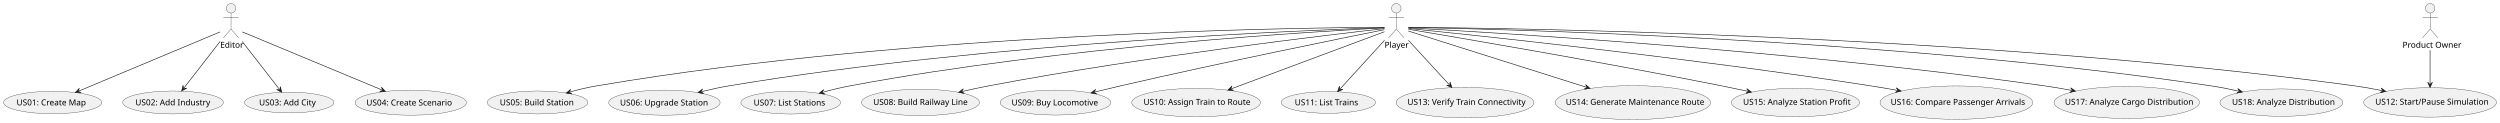
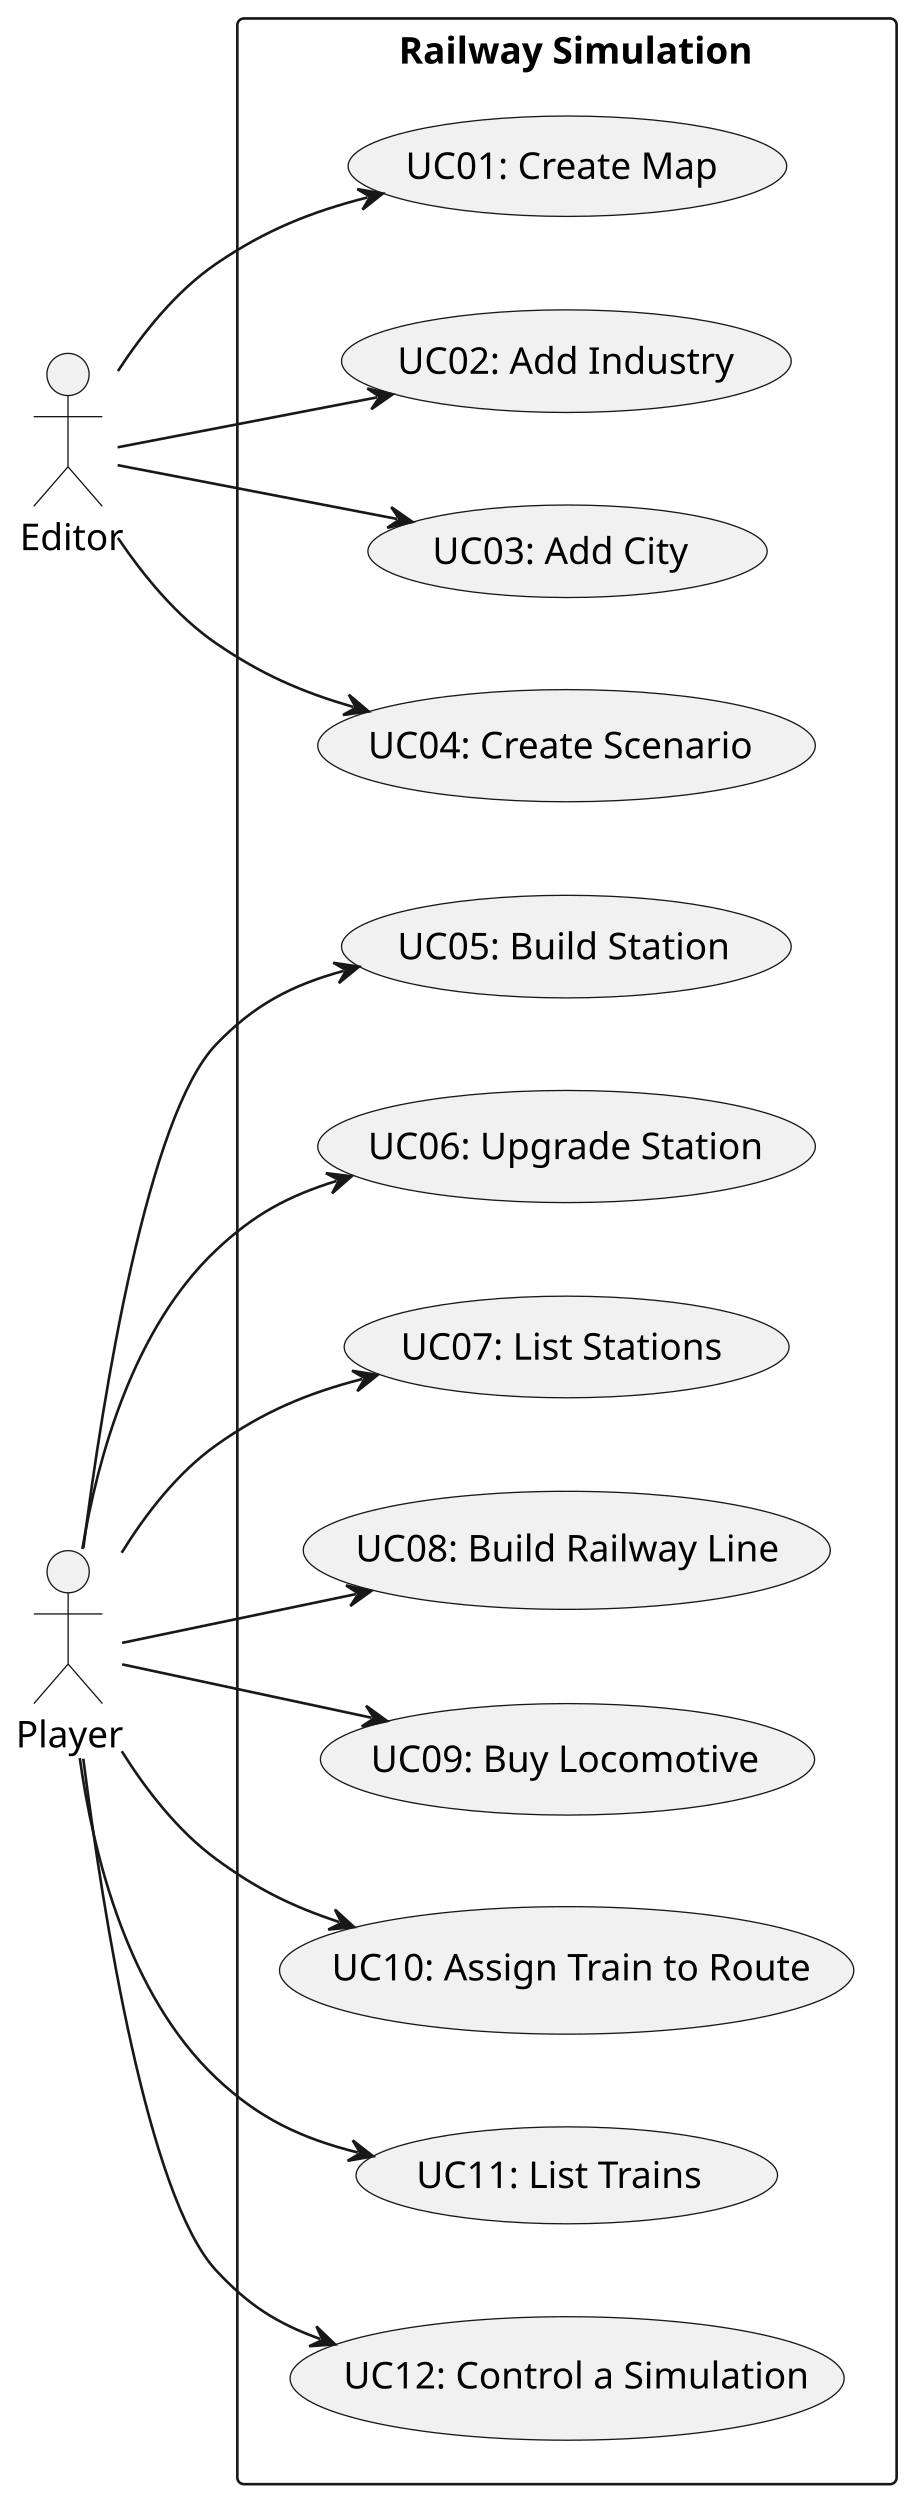
- <svg xmlns="http://www.w3.org/2000/svg" contentStyleType="text/css" height="207px" preserveAspectRatio="none" style="width:4218px;height:207px;background:#FFFFFF;" version="1.1" viewBox="0 0 4218 207" width="4218px" zoomAndPan="magnify">
+ <svg xmlns="http://www.w3.org/2000/svg" contentStyleType="text/css" height="948px" preserveAspectRatio="none" style="width:346px;height:948px;background:#FFFFFF;" version="1.1" viewBox="0 0 346 948" width="346px" zoomAndPan="magnify">
  <defs />
  <g>
+     <g id="cluster_Railway Simulation">
+       <rect fill="none" height="935" rx="2.5" ry="2.5" style="stroke:#181818;stroke-width:1.0;" width="250" x="90" y="7" />
+       <text fill="#000000" font-family="sans-serif" font-size="14" font-weight="bold" lengthAdjust="spacing" textLength="127.586" x="151.207" y="24.107">Railway Simulation</text>
+     </g>
+     <g id="elem_UC1">
+       <ellipse cx="215.163" cy="63.032" fill="#F1F1F1" rx="83.163" ry="19.032" style="stroke:#181818;stroke-width:0.5;" />
+       <text fill="#000000" font-family="sans-serif" font-size="14" lengthAdjust="spacing" textLength="116.717" x="153.804" y="67.836">UC01: Create Map</text>
+     </g>
+     <g id="elem_UC2">
+       <ellipse cx="214.769" cy="136.954" fill="#F1F1F1" rx="85.269" ry="19.454" style="stroke:#181818;stroke-width:0.5;" />
+       <text fill="#000000" font-family="sans-serif" font-size="14" lengthAdjust="spacing" textLength="122.172" x="150.683" y="141.757">UC02: Add Industry</text>
+     </g>
+     <g id="elem_UC3">
+       <ellipse cx="215.211" cy="209.042" fill="#F1F1F1" rx="75.711" ry="17.542" style="stroke:#181818;stroke-width:0.5;" />
+       <text fill="#000000" font-family="sans-serif" font-size="14" lengthAdjust="spacing" textLength="96.482" x="163.97" y="213.846">UC03: Add City</text>
+     </g>
+     <g id="elem_UC4">
+       <ellipse cx="214.833" cy="282.767" fill="#F1F1F1" rx="94.333" ry="21.267" style="stroke:#181818;stroke-width:0.5;" />
+       <text fill="#000000" font-family="sans-serif" font-size="14" lengthAdjust="spacing" textLength="144.737" x="139.537" y="287.549">UC04: Create Scenario</text>
+     </g>
+     <g id="elem_UC5">
+       <ellipse cx="214.772" cy="358.954" fill="#F1F1F1" rx="85.272" ry="19.454" style="stroke:#181818;stroke-width:0.5;" />
+       <text fill="#000000" font-family="sans-serif" font-size="14" lengthAdjust="spacing" textLength="122.179" x="150.683" y="363.758">UC05: Build Station</text>
+     </g>
+     <g id="elem_UC6">
+       <ellipse cx="214.838" cy="434.768" fill="#F1F1F1" rx="94.338" ry="21.268" style="stroke:#181818;stroke-width:0.5;" />
+       <text fill="#000000" font-family="sans-serif" font-size="14" lengthAdjust="spacing" textLength="144.751" x="139.537" y="439.55">UC06: Upgrade Station</text>
+     </g>
+     <g id="elem_UC7">
+       <ellipse cx="214.862" cy="510.772" fill="#F1F1F1" rx="84.362" ry="19.272" style="stroke:#181818;stroke-width:0.5;" />
+       <text fill="#000000" font-family="sans-serif" font-size="14" lengthAdjust="spacing" textLength="119.834" x="151.945" y="515.576">UC07: List Stations</text>
+     </g>
+     <g id="elem_UC8">
+       <ellipse cx="214.926" cy="587.885" fill="#F1F1F1" rx="99.926" ry="22.385" style="stroke:#181818;stroke-width:0.5;" />
+       <text fill="#000000" font-family="sans-serif" font-size="14" lengthAdjust="spacing" textLength="157.965" x="134.816" y="592.094">UC08: Build Railway Line</text>
+     </g>
+     <g id="elem_UC9">
+       <ellipse cx="215.191" cy="667.138" fill="#F1F1F1" rx="93.691" ry="21.138" style="stroke:#181818;stroke-width:0.5;" />
+       <text fill="#000000" font-family="sans-serif" font-size="14" lengthAdjust="spacing" textLength="143.179" x="140.601" y="671.942">UC09: Buy Locomotive</text>
+     </g>
+     <g id="elem_UC10">
+       <ellipse cx="214.879" cy="747.176" fill="#F1F1F1" rx="108.879" ry="24.176" style="stroke:#181818;stroke-width:0.5;" />
+       <text fill="#000000" font-family="sans-serif" font-size="14" lengthAdjust="spacing" textLength="178.192" x="125.783" y="750.973">UC10: Assign Train to Route</text>
+     </g>
+     <g id="elem_UC11">
+       <ellipse cx="214.931" cy="824.886" fill="#F1F1F1" rx="79.931" ry="18.386" style="stroke:#181818;stroke-width:0.5;" />
+       <text fill="#000000" font-family="sans-serif" font-size="14" lengthAdjust="spacing" textLength="108.144" x="157.859" y="829.69">UC11: List Trains</text>
+     </g>
+     <g id="elem_UC12">
+       <ellipse cx="215.053" cy="901.911" fill="#F1F1F1" rx="105.053" ry="23.411" style="stroke:#181818;stroke-width:0.5;" />
+       <text fill="#000000" font-family="sans-serif" font-size="14" lengthAdjust="spacing" textLength="169.634" x="130.236" y="905.707">UC12: Control a Simulation</text>
+     </g>
    <g id="elem_Editor">
-       <ellipse cx="389.786" cy="14" fill="#F1F1F1" rx="8" ry="8" style="stroke:#181818;stroke-width:0.5;" />
-       <path d="M389.786,22 L389.786,49 M376.786,30 L402.786,30 M389.786,49 L376.786,64 M389.786,49 L402.786,64 " fill="none" style="stroke:#181818;stroke-width:0.5;" />
-       <text fill="#000000" font-family="sans-serif" font-size="14" lengthAdjust="spacing" textLength="36.572" x="371.5" y="80.607">Editor</text>
+       <ellipse cx="25.786" cy="142" fill="#F1F1F1" rx="8" ry="8" style="stroke:#181818;stroke-width:0.5;" />
+       <path d="M25.786,150 L25.786,177 M12.786,158 L38.786,158 M25.786,177 L12.786,192 M25.786,177 L38.786,192 " fill="none" style="stroke:#181818;stroke-width:0.5;" />
+       <text fill="#000000" font-family="sans-serif" font-size="14" lengthAdjust="spacing" textLength="36.572" x="7.5" y="208.607">Editor</text>
    </g>
    <g id="elem_Player">
-       <ellipse cx="2355.841" cy="14" fill="#F1F1F1" rx="8" ry="8" style="stroke:#181818;stroke-width:0.5;" />
-       <path d="M2355.841,22 L2355.841,49 M2342.841,30 L2368.841,30 M2355.841,49 L2342.841,64 M2355.841,49 L2368.841,64 " fill="none" style="stroke:#181818;stroke-width:0.5;" />
-       <text fill="#000000" font-family="sans-serif" font-size="14" lengthAdjust="spacing" textLength="39.683" x="2336" y="80.607">Player</text>
+       <ellipse cx="25.841" cy="596" fill="#F1F1F1" rx="8" ry="8" style="stroke:#181818;stroke-width:0.5;" />
+       <path d="M25.841,604 L25.841,631 M12.841,612 L38.841,612 M25.841,631 L12.841,646 M25.841,631 L38.841,646 " fill="none" style="stroke:#181818;stroke-width:0.5;" />
+       <text fill="#000000" font-family="sans-serif" font-size="14" lengthAdjust="spacing" textLength="39.683" x="6" y="662.607">Player</text>
    </g>
-     <g id="elem_PO">
-       <ellipse cx="4100.186" cy="14" fill="#F1F1F1" rx="8" ry="8" style="stroke:#181818;stroke-width:0.5;" />
-       <path d="M4100.186,22 L4100.186,49 M4087.186,30 L4113.186,30 M4100.186,49 L4087.186,64 M4100.186,49 L4113.186,64 " fill="none" style="stroke:#181818;stroke-width:0.5;" />
-       <text fill="#000000" font-family="sans-serif" font-size="14" lengthAdjust="spacing" textLength="93.372" x="4053.5" y="80.607">Product Owner</text>
+     <g id="link_Player_UC5">
+       <path d="M31.61,587.03 C39.17,528.39 56,423.05 82,396 C96.35,381.07 110.402,373.602 130.342,368.152 " fill="none" id="Player-to-UC5" style="stroke:#181818;stroke-width:1.0;" />
+       <polygon fill="#181818" points="136.13,366.57,126.394,365.084,131.307,367.888,128.503,372.801,136.13,366.57" style="stroke:#181818;stroke-width:1.0;" />
    </g>
-     <g id="elem_UC1">
-       <ellipse cx="88.868" cy="172.974" fill="#F1F1F1" rx="82.868" ry="18.974" style="stroke:#181818;stroke-width:0.5;" />
-       <text fill="#000000" font-family="sans-serif" font-size="14" lengthAdjust="spacing" textLength="115.944" x="27.895" y="177.777">US01: Create Map</text>
+     <g id="link_Player_UC6">
+       <path d="M31.24,587.36 C36.99,552.82 50.49,503.74 82,474 C96.16,460.63 108.959,453.597 127.629,447.807 " fill="none" id="Player-to-UC6" style="stroke:#181818;stroke-width:1.0;" />
+       <polygon fill="#181818" points="133.36,446.03,123.579,444.875,128.584,447.511,125.949,452.516,133.36,446.03" style="stroke:#181818;stroke-width:1.0;" />
    </g>
-     <g id="elem_UC2">
-       <ellipse cx="291.969" cy="172.894" fill="#F1F1F1" rx="84.969" ry="19.394" style="stroke:#181818;stroke-width:0.5;" />
-       <text fill="#000000" font-family="sans-serif" font-size="14" lengthAdjust="spacing" textLength="121.399" x="228.269" y="177.697">US02: Add Industry</text>
+     <g id="link_Player_UC7">
+       <path d="M46.14,588.8 C55.2,574.15 67.29,558.46 82,548 C99.94,535.25 116.344,528.394 137.394,522.904 " fill="none" id="Player-to-UC7" style="stroke:#181818;stroke-width:1.0;" />
+       <polygon fill="#181818" points="143.2,521.39,133.482,519.791,138.362,522.652,135.501,527.532,143.2,521.39" style="stroke:#181818;stroke-width:1.0;" />
    </g>
-     <g id="elem_UC3">
-       <ellipse cx="487.939" cy="172.988" fill="#F1F1F1" rx="75.439" ry="17.488" style="stroke:#181818;stroke-width:0.5;" />
-       <text fill="#000000" font-family="sans-serif" font-size="14" lengthAdjust="spacing" textLength="95.71" x="437.084" y="177.792">US03: Add City</text>
+     <g id="link_Player_UC8">
+       <path d="M46.31,622.97 C68.61,618.32 100.756,611.614 134.966,604.484 " fill="none" id="Player-to-UC8" style="stroke:#181818;stroke-width:1.0;" />
+       <polygon fill="#181818" points="140.84,603.26,131.213,601.181,135.945,604.28,132.845,609.012,140.84,603.26" style="stroke:#181818;stroke-width:1.0;" />
    </g>
-     <g id="elem_UC4">
-       <ellipse cx="693.014" cy="173.203" fill="#F1F1F1" rx="94.014" ry="21.203" style="stroke:#181818;stroke-width:0.5;" />
-       <text fill="#000000" font-family="sans-serif" font-size="14" lengthAdjust="spacing" textLength="143.965" x="618.032" y="178.006">US04: Create Scenario</text>
+     <g id="link_Player_UC9">
+       <path d="M46.31,631.13 C69.92,636.18 105.273,643.745 140.933,651.375 " fill="none" id="Player-to-UC9" style="stroke:#181818;stroke-width:1.0;" />
+       <polygon fill="#181818" points="146.8,652.63,138.836,646.836,141.911,651.584,137.162,654.658,146.8,652.63" style="stroke:#181818;stroke-width:1.0;" />
    </g>
-     <g id="elem_UC5">
-       <ellipse cx="906.971" cy="172.894" fill="#F1F1F1" rx="84.971" ry="19.394" style="stroke:#181818;stroke-width:0.5;" />
-       <text fill="#000000" font-family="sans-serif" font-size="14" lengthAdjust="spacing" textLength="121.406" x="843.268" y="177.698">US05: Build Station</text>
+     <g id="link_Player_UC10">
+       <path d="M46.17,664.06 C55.3,678.6 67.43,694.33 82,705 C97.42,716.3 110.31,722.725 128.59,728.845 " fill="none" id="Player-to-UC10" style="stroke:#181818;stroke-width:1.0;" />
+       <polygon fill="#181818" points="134.28,730.75,127.016,724.1,129.539,729.163,124.476,731.686,134.28,730.75" style="stroke:#181818;stroke-width:1.0;" />
    </g>
-     <g id="elem_UC6">
-       <ellipse cx="1121.02" cy="173.204" fill="#F1F1F1" rx="94.02" ry="21.204" style="stroke:#181818;stroke-width:0.5;" />
-       <text fill="#000000" font-family="sans-serif" font-size="14" lengthAdjust="spacing" textLength="143.978" x="1046.031" y="178.008">US06: Upgrade Station</text>
+     <g id="link_Player_UC11">
+       <path d="M30.25,666.66 C35.34,703.14 48.41,756.24 82,788 C98.17,803.29 114.318,810.898 135.688,816.228 " fill="none" id="Player-to-UC11" style="stroke:#181818;stroke-width:1.0;" />
+       <polygon fill="#181818" points="141.51,817.68,133.745,811.621,136.659,816.47,131.81,819.383,141.51,817.68" style="stroke:#181818;stroke-width:1.0;" />
    </g>
-     <g id="elem_UC7">
-       <ellipse cx="1334.064" cy="173.213" fill="#F1F1F1" rx="84.064" ry="19.213" style="stroke:#181818;stroke-width:0.5;" />
-       <text fill="#000000" font-family="sans-serif" font-size="14" lengthAdjust="spacing" textLength="119.061" x="1271.533" y="178.016">US07: List Stations</text>
-     </g>
-     <g id="elem_UC8">
-       <ellipse cx="1553.093" cy="172.819" fill="#F1F1F1" rx="99.593" ry="22.319" style="stroke:#181818;stroke-width:0.5;" />
-       <text fill="#000000" font-family="sans-serif" font-size="14" lengthAdjust="spacing" textLength="157.192" x="1473.269" y="177.061">US08: Build Railway Line</text>
-     </g>
-     <g id="elem_UC9">
-       <ellipse cx="1780.873" cy="173.075" fill="#F1F1F1" rx="93.373" ry="21.075" style="stroke:#181818;stroke-width:0.5;" />
-       <text fill="#000000" font-family="sans-serif" font-size="14" lengthAdjust="spacing" textLength="142.406" x="1706.67" y="177.878">US09: Buy Locomotive</text>
-     </g>
-     <g id="elem_UC10">
-       <ellipse cx="2018.033" cy="173.107" fill="#F1F1F1" rx="108.533" ry="24.107" style="stroke:#181818;stroke-width:0.5;" />
-       <text fill="#000000" font-family="sans-serif" font-size="14" lengthAdjust="spacing" textLength="177.42" x="1929.323" y="176.903">US10: Assign Train to Route</text>
-     </g>
-     <g id="elem_UC11">
-       <ellipse cx="2241.145" cy="172.829" fill="#F1F1F1" rx="79.645" ry="18.329" style="stroke:#181818;stroke-width:0.5;" />
-       <text fill="#000000" font-family="sans-serif" font-size="14" lengthAdjust="spacing" textLength="107.372" x="2184.459" y="177.633">US11: List Trains</text>
-     </g>
-     <g id="elem_UC12">
-       <ellipse cx="4100.04" cy="172.808" fill="#F1F1F1" rx="112.04" ry="24.808" style="stroke:#181818;stroke-width:0.5;" />
-       <text fill="#000000" font-family="sans-serif" font-size="14" lengthAdjust="spacing" textLength="185.206" x="4007.437" y="176.605">US12: Start/Pause Simulation</text>
-     </g>
-     <g id="elem_UC13">
-       <ellipse cx="2471.767" cy="173.153" fill="#F1F1F1" rx="116.267" ry="25.653" style="stroke:#181818;stroke-width:0.5;" />
-       <text fill="#000000" font-family="sans-serif" font-size="14" lengthAdjust="spacing" textLength="194.517" x="2374.509" y="176.95">US13: Verify Train Connectivity</text>
-     </g>
-     <g id="elem_UC14">
-       <ellipse cx="2755.003" cy="173.101" fill="#F1F1F1" rx="131.003" ry="28.601" style="stroke:#181818;stroke-width:0.5;" />
-       <text fill="#000000" font-family="sans-serif" font-size="14" lengthAdjust="spacing" textLength="226.475" x="2641.765" y="176.897">US14: Generate Maintenance Route</text>
-     </g>
-     <g id="elem_UC15">
-       <ellipse cx="3029.186" cy="173.037" fill="#F1F1F1" rx="108.186" ry="24.037" style="stroke:#181818;stroke-width:0.5;" />
-       <text fill="#000000" font-family="sans-serif" font-size="14" lengthAdjust="spacing" textLength="176.648" x="2940.862" y="176.834">US15: Analyze Station Profit</text>
-     </g>
-     <g id="elem_UC16">
-       <ellipse cx="3300.809" cy="173.162" fill="#F1F1F1" rx="128.809" ry="28.162" style="stroke:#181818;stroke-width:0.5;" />
-       <text fill="#000000" font-family="sans-serif" font-size="14" lengthAdjust="spacing" textLength="221.758" x="3189.93" y="176.959">US16: Compare Passenger Arrivals</text>
-     </g>
-     <g id="elem_UC17">
-       <ellipse cx="3588.196" cy="172.939" fill="#F1F1F1" rx="122.696" ry="26.939" style="stroke:#181818;stroke-width:0.5;" />
-       <text fill="#000000" font-family="sans-serif" font-size="14" lengthAdjust="spacing" textLength="208.544" x="3483.924" y="176.736">US17: Analyze Cargo Distribution</text>
-     </g>
-     <g id="elem_UC18">
-       <ellipse cx="3849.172" cy="173.134" fill="#F1F1F1" rx="103.672" ry="23.134" style="stroke:#181818;stroke-width:0.5;" />
-       <text fill="#000000" font-family="sans-serif" font-size="14" lengthAdjust="spacing" textLength="166.523" x="3765.838" y="176.959">US18: Analyze Distribution</text>
+     <g id="link_Player_UC12">
+       <path d="M31.58,666.9 C39.14,726.08 56.04,833.14 82,861 C94.11,873.99 104.598,880.858 121.428,886.948 " fill="none" id="Player-to-UC12" style="stroke:#181818;stroke-width:1.0;" />
+       <polygon fill="#181818" points="127.07,888.99,119.968,882.166,122.368,887.289,117.246,889.689,127.07,888.99" style="stroke:#181818;stroke-width:1.0;" />
    </g>
    <g id="link_Editor_UC1">
-       <path d="M371.17,53.88 C322.59,74.22 197.785,126.463 132.665,153.723 " fill="none" id="Editor-to-UC1" style="stroke:#181818;stroke-width:1.0;" />
-       <polygon fill="#181818" points="127.13,156.04,136.976,156.255,131.742,154.109,133.887,148.875,127.13,156.04" style="stroke:#181818;stroke-width:1.0;" />
+       <path d="M44.72,140.7 C54.08,126.34 66.8,110.38 82,100 C100.67,87.25 117.847,80.354 139.387,74.854 " fill="none" id="Editor-to-UC1" style="stroke:#181818;stroke-width:1.0;" />
+       <polygon fill="#181818" points="145.2,73.37,135.49,71.721,140.355,74.607,137.469,79.472,145.2,73.37" style="stroke:#181818;stroke-width:1.0;" />
    </g>
    <g id="link_Editor_UC2">
-       <path d="M371.34,70 C352.45,94.27 327.343,126.554 310.133,148.684 " fill="none" id="Editor-to-UC2" style="stroke:#181818;stroke-width:1.0;" />
-       <polygon fill="#181818" points="306.45,153.42,315.133,148.771,309.519,149.473,308.817,143.86,306.45,153.42" style="stroke:#181818;stroke-width:1.0;" />
+       <path d="M44.59,169.61 C68.32,165.04 105.988,157.793 142.998,150.673 " fill="none" id="Editor-to-UC2" style="stroke:#181818;stroke-width:1.0;" />
+       <polygon fill="#181818" points="148.89,149.54,139.296,147.312,143.98,150.485,140.808,155.168,148.89,149.54" style="stroke:#181818;stroke-width:1.0;" />
    </g>
    <g id="link_Editor_UC3">
-       <path d="M408.66,70 C428.21,95.13 454.696,129.184 471.646,150.974 " fill="none" id="Editor-to-UC3" style="stroke:#181818;stroke-width:1.0;" />
-       <polygon fill="#181818" points="475.33,155.71,472.961,146.15,472.26,151.763,466.647,151.062,475.33,155.71" style="stroke:#181818;stroke-width:1.0;" />
+       <path d="M44.59,176.39 C69.96,181.27 112.088,189.386 150.548,196.786 " fill="none" id="Editor-to-UC3" style="stroke:#181818;stroke-width:1.0;" />
+       <polygon fill="#181818" points="156.44,197.92,148.358,192.292,151.53,196.975,146.846,200.148,156.44,197.92" style="stroke:#181818;stroke-width:1.0;" />
    </g>
    <g id="link_Editor_UC4">
-       <path d="M408.95,53.88 C456.83,73.79 578,124.176 644.82,151.966 " fill="none" id="Editor-to-UC4" style="stroke:#181818;stroke-width:1.0;" />
-       <polygon fill="#181818" points="650.36,154.27,643.586,147.121,645.743,152.35,640.514,154.507,650.36,154.27" style="stroke:#181818;stroke-width:1.0;" />
-     </g>
-     <g id="link_Player_UC5">
-       <path d="M2335.65,46.04 C2211.5,46.58 1543.58,53.74 1009,144.5 C991.28,147.51 977.959,150.626 961.129,155.326 " fill="none" id="Player-to-UC5" style="stroke:#181818;stroke-width:1.0;" />
-       <polygon fill="#181818" points="955.35,156.94,965.094,158.372,960.166,155.595,962.942,150.667,955.35,156.94" style="stroke:#181818;stroke-width:1.0;" />
-     </g>
-     <g id="link_Player_UC6">
-       <path d="M2335.89,46.6 C2224.74,50.13 1674.48,70.76 1232,144.5 C1214.18,147.47 1200.819,150.335 1183.498,154.695 " fill="none" id="Player-to-UC6" style="stroke:#181818;stroke-width:1.0;" />
-       <polygon fill="#181818" points="1177.68,156.16,1187.384,157.842,1182.529,154.939,1185.431,150.084,1177.68,156.16" style="stroke:#181818;stroke-width:1.0;" />
-     </g>
-     <g id="link_Player_UC7">
-       <path d="M2335.76,46.99 C2236.64,52.08 1792.84,77.72 1436,144.5 C1418.24,147.82 1404.832,151.055 1387.931,155.745 " fill="none" id="Player-to-UC7" style="stroke:#181818;stroke-width:1.0;" />
-       <polygon fill="#181818" points="1382.15,157.35,1391.892,158.798,1386.968,156.013,1389.753,151.089,1382.15,157.35" style="stroke:#181818;stroke-width:1.0;" />
-     </g>
-     <g id="link_Player_UC8">
-       <path d="M2335.97,48.22 C2253.42,57.51 1931.58,95.08 1670,144.5 C1652.88,147.73 1640.322,150.411 1623.302,154.4 " fill="none" id="Player-to-UC8" style="stroke:#181818;stroke-width:1.0;" />
-       <polygon fill="#181818" points="1617.46,155.77,1627.135,157.61,1622.328,154.629,1625.31,149.821,1617.46,155.77" style="stroke:#181818;stroke-width:1.0;" />
-     </g>
-     <g id="link_Player_UC9">
-       <path d="M2335.59,50.08 C2270.64,63.11 2062.95,105.19 1892,144.5 C1875.36,148.33 1863.194,151.247 1846.644,155.347 " fill="none" id="Player-to-UC9" style="stroke:#181818;stroke-width:1.0;" />
-       <polygon fill="#181818" points="1840.82,156.79,1850.518,158.508,1845.673,155.588,1848.594,150.743,1840.82,156.79" style="stroke:#181818;stroke-width:1.0;" />
-     </g>
-     <g id="link_Player_UC10">
-       <path d="M2335.87,53.5 C2284.63,72.6 2153.582,121.454 2077.192,149.934 " fill="none" id="Player-to-UC10" style="stroke:#181818;stroke-width:1.0;" />
-       <polygon fill="#181818" points="2071.57,152.03,2081.4,152.634,2076.255,150.283,2078.606,145.138,2071.57,152.03" style="stroke:#181818;stroke-width:1.0;" />
-     </g>
-     <g id="link_Player_UC11">
-       <path d="M2335.97,67.95 C2313.45,92.63 2281.386,127.759 2260.786,150.319 " fill="none" id="Player-to-UC11" style="stroke:#181818;stroke-width:1.0;" />
-       <polygon fill="#181818" points="2256.74,154.75,2265.762,150.801,2260.111,151.058,2259.855,145.407,2256.74,154.75" style="stroke:#181818;stroke-width:1.0;" />
-     </g>
-     <g id="link_Player_UC12">
-       <path d="M2376.16,46.11 C2513.06,47.08 3320.43,56.46 3970,144.5 C3988.06,146.95 4001.475,149.28 4019.525,153.03 " fill="none" id="Player-to-UC12" style="stroke:#181818;stroke-width:1.0;" />
-       <polygon fill="#181818" points="4025.4,154.25,4017.402,148.503,4020.505,153.233,4015.774,156.336,4025.4,154.25" style="stroke:#181818;stroke-width:1.0;" />
-     </g>
-     <g id="link_Player_UC13">
-       <path d="M2376.21,67.95 C2396.72,90.23 2424.336,120.226 2445.586,143.306 " fill="none" id="Player-to-UC13" style="stroke:#181818;stroke-width:1.0;" />
-       <polygon fill="#181818" points="2449.65,147.72,2446.497,138.39,2446.263,144.042,2440.611,143.808,2449.65,147.72" style="stroke:#181818;stroke-width:1.0;" />
-     </g>
-     <g id="link_Player_UC14">
-       <path d="M2376.06,52.33 C2431.53,69.85 2583.318,117.783 2676.889,147.333 " fill="none" id="Player-to-UC14" style="stroke:#181818;stroke-width:1.0;" />
-       <polygon fill="#181818" points="2682.61,149.14,2675.232,142.615,2677.842,147.634,2672.823,150.244,2682.61,149.14" style="stroke:#181818;stroke-width:1.0;" />
-     </g>
-     <g id="link_Player_UC15">
-       <path d="M2376.42,49.4 C2448.55,61.46 2698.11,103.71 2903,144.5 C2919.91,147.87 2932.176,150.431 2949.276,154.131 " fill="none" id="Player-to-UC15" style="stroke:#181818;stroke-width:1.0;" />
-       <polygon fill="#181818" points="2955.14,155.4,2947.189,149.587,2950.253,154.343,2945.498,157.406,2955.14,155.4" style="stroke:#181818;stroke-width:1.0;" />
-     </g>
-     <g id="link_Player_UC16">
-       <path d="M2376.11,48.02 C2466.63,57.19 2845.35,96.63 3154,144.5 C3171.32,147.19 3183.817,149.294 3201.537,152.524 " fill="none" id="Player-to-UC16" style="stroke:#181818;stroke-width:1.0;" />
-       <polygon fill="#181818" points="3207.44,153.6,3199.303,148.051,3202.521,152.703,3197.869,155.921,3207.44,153.6" style="stroke:#181818;stroke-width:1.0;" />
-     </g>
-     <g id="link_Player_UC17">
-       <path d="M2376.17,47.05 C2485.37,52.87 3016.77,83.29 3447,144.5 C3464.78,147.03 3477.814,149.195 3495.845,152.605 " fill="none" id="Player-to-UC17" style="stroke:#181818;stroke-width:1.0;" />
-       <polygon fill="#181818" points="3501.74,153.72,3493.64,148.117,3496.827,152.791,3492.153,155.978,3501.74,153.72" style="stroke:#181818;stroke-width:1.0;" />
-     </g>
-     <g id="link_Player_UC18">
-       <path d="M2376.27,46.3 C2501.38,48.39 3181.17,63.21 3728,144.5 C3746.11,147.19 3759.689,149.8 3777.549,153.86 " fill="none" id="Player-to-UC18" style="stroke:#181818;stroke-width:1.0;" />
-       <polygon fill="#181818" points="3783.4,155.19,3775.511,149.294,3778.524,154.082,3773.737,157.095,3783.4,155.19" style="stroke:#181818;stroke-width:1.0;" />
-     </g>
-     <g id="link_PO_UC12">
-       <path d="M4100,84.83 C4100,105.37 4100,123.94 4100,141.75 " fill="none" id="PO-to-UC12" style="stroke:#181818;stroke-width:1.0;" />
-       <polygon fill="#181818" points="4100,147.75,4104,138.75,4100,142.75,4096,138.75,4100,147.75" style="stroke:#181818;stroke-width:1.0;" />
+       <path d="M44.71,203.96 C54.16,217.99 66.94,233.71 82,244 C99.16,255.73 114.15,262.311 134.05,268.111 " fill="none" id="Editor-to-UC4" style="stroke:#181818;stroke-width:1.0;" />
+       <polygon fill="#181818" points="139.81,269.79,132.289,263.432,135.01,268.391,130.05,271.112,139.81,269.79" style="stroke:#181818;stroke-width:1.0;" />
    </g>
  </g>
</svg>
